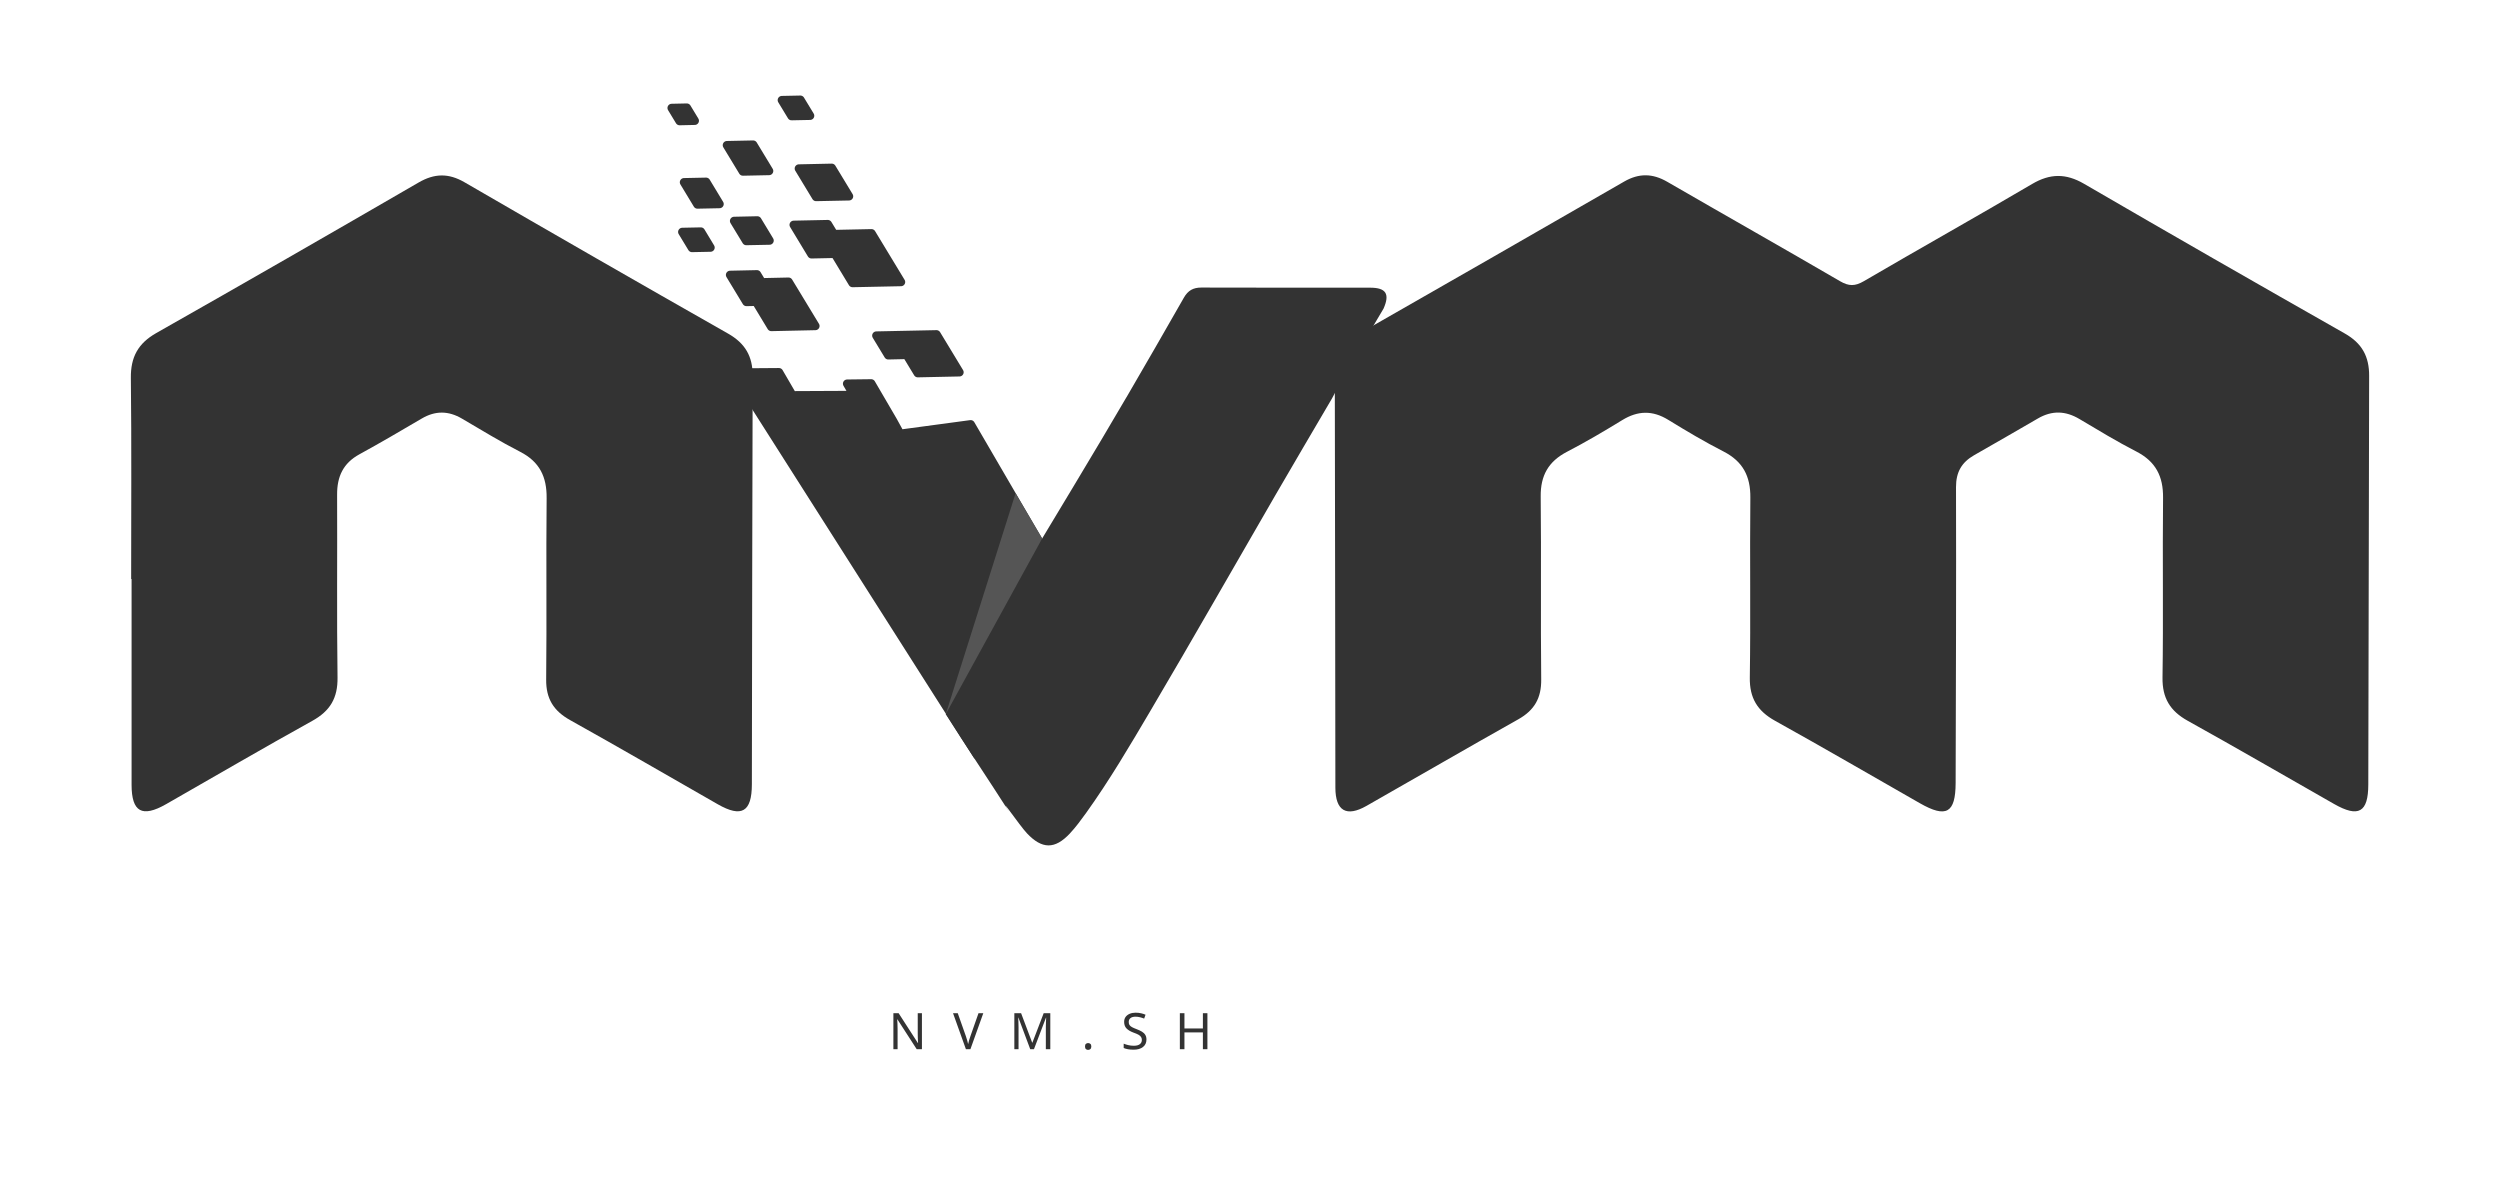
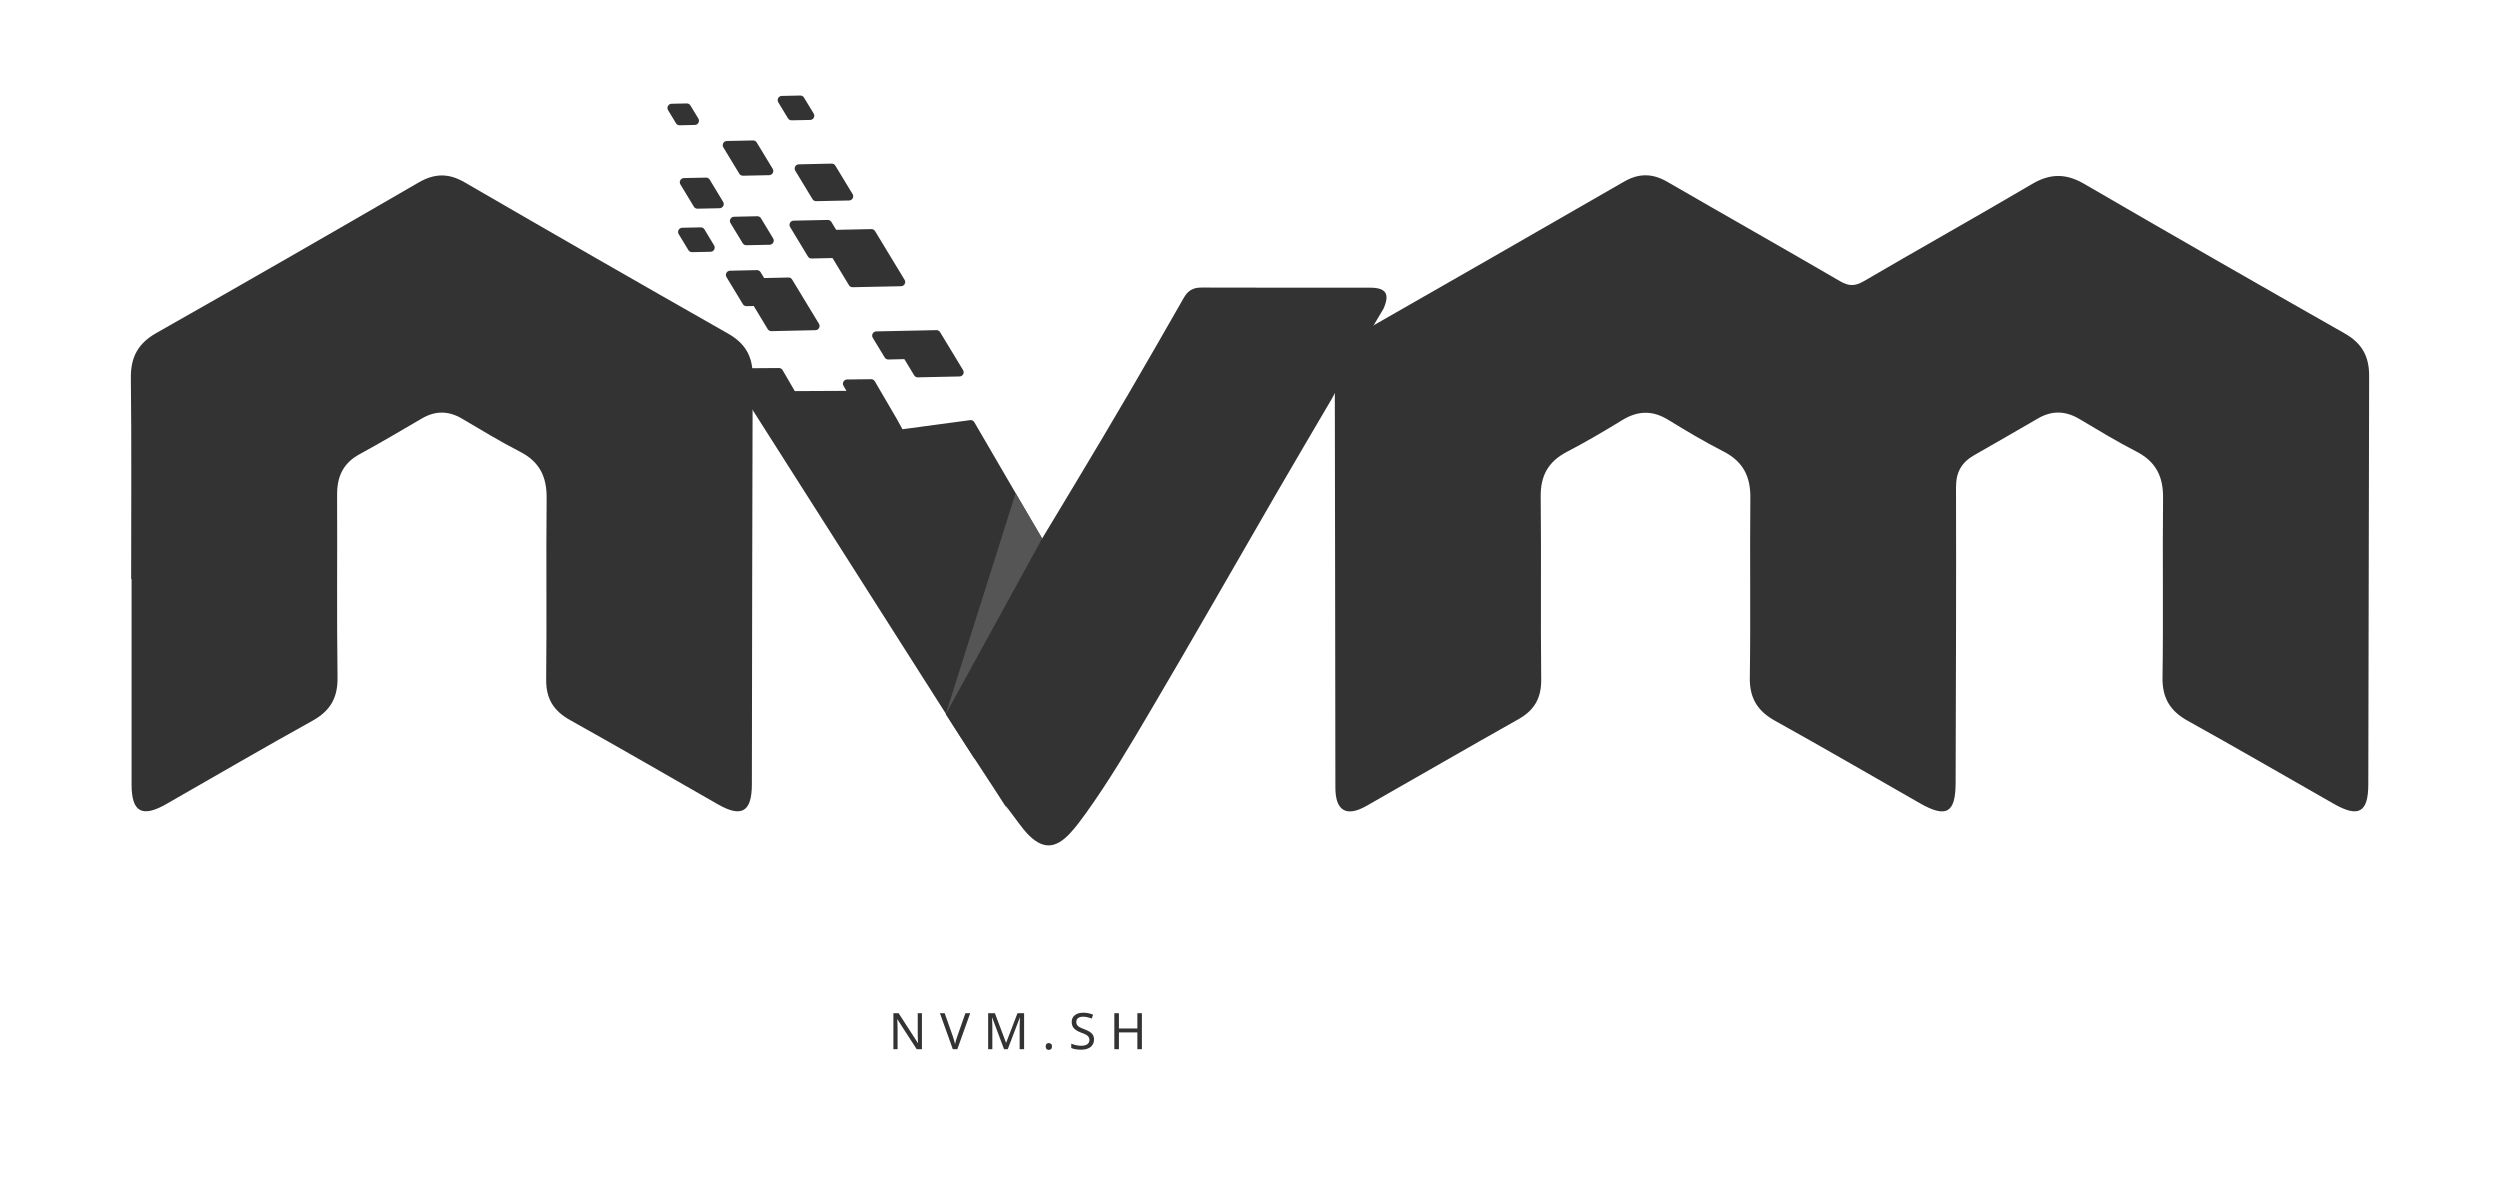
<svg xmlns="http://www.w3.org/2000/svg" id="a" viewBox="0 0 595.28 285.06">
  <defs>
-     <style>.b,.c,.d{fill:#333;}.c{font-family:Avenir-Medium, Avenir;font-size:12px;}.e{fill:#555;}.e,.d{fill-rule:evenodd;}.d{stroke:#333;stroke-linecap:round;stroke-linejoin:round;stroke-width:2px;}</style>
+     <style>.b,.c,.d{fill:#333}.c{font-family:Avenir-Medium,Avenir;font-size:12px}.d,.e{fill-rule:evenodd}.e{fill:#555}.d{stroke:#333;stroke-linecap:round;stroke-linejoin:round;stroke-width:2px}</style>
  </defs>
  <text class="c" transform="translate(211.57 249.82)">
-     <tspan x="0" y="0" xml:space="preserve">N  V  M  .  S  H</tspan>
+     <tspan x="0" y="0" xml:space="preserve">N V M . S H</tspan>
  </text>
  <g>
-     <path class="b" d="M563.92,186.8c-.01,6.65-2.33,7.95-8.14,4.64-11.61-6.61-23.17-13.32-34.85-19.81-4.2-2.33-6.09-5.42-6.01-10.32,.22-14.26-.02-28.53,.13-42.8,.05-5.1-1.76-8.63-6.37-11-4.61-2.37-9.06-5.07-13.51-7.72-3.33-1.99-6.57-2.1-9.93-.14-5.05,2.94-10.11,5.84-15.18,8.74-2.95,1.69-4.32,4.02-4.31,7.6,.07,23.48-.03,46.95-.09,70.43-.02,7.18-2.22,8.43-8.51,4.84-11.49-6.56-22.93-13.21-34.5-19.64-4.21-2.34-6.08-5.43-6-10.32,.22-14.26-.02-28.53,.13-42.8,.05-5.1-1.78-8.63-6.38-10.99-4.5-2.3-8.86-4.89-13.17-7.54-3.74-2.3-7.24-2.21-10.95,.06-4.31,2.64-8.68,5.22-13.17,7.55-4.42,2.3-6.31,5.66-6.25,10.65,.16,14.53-.04,29.05,.12,43.58,.05,4.41-1.63,7.31-5.43,9.45-12.1,6.8-24.11,13.77-36.17,20.63-4.78,2.72-7.4,1.21-7.41-4.34-.06-32.94-.06-65.89-.14-98.83,0-4.03,1.58-6.88,5.11-8.89,21.29-12.16,42.56-24.36,63.8-36.6,3.51-2.02,6.76-1.97,10.26,.06,13.7,7.93,27.48,15.71,41.16,23.68,2.08,1.21,3.54,1.2,5.61,0,13.33-7.79,26.8-15.33,40.1-23.16,4.28-2.52,8.04-2.56,12.36-.05,20.64,12,41.35,23.87,62.1,35.65,4.09,2.32,5.82,5.48,5.79,10.11" />
-     <path class="b" d="M31.23,137.86c0-15.95,.11-31.9-.07-47.85-.06-4.97,1.7-8.24,6.07-10.72,20.88-11.83,41.68-23.8,62.44-35.83,3.78-2.19,7.12-2.27,10.92-.07,20.87,12.1,41.79,24.13,62.77,36.04,4.08,2.32,5.88,5.42,5.86,10.06-.12,32.42-.12,64.84-.19,97.26-.01,6.59-2.44,8-8.11,4.76-11.71-6.69-23.38-13.47-35.16-20.04-3.95-2.2-5.76-5.1-5.71-9.68,.16-14.39-.04-28.79,.11-43.18,.05-5.07-1.66-8.65-6.3-11.03-4.73-2.42-9.27-5.21-13.86-7.9-3.21-1.89-6.34-1.92-9.56-.03-4.92,2.89-9.84,5.78-14.85,8.52-3.88,2.12-5.34,5.31-5.32,9.59,.07,14.52-.1,29.05,.1,43.57,.07,4.88-1.76,7.96-6,10.31-11.69,6.48-23.22,13.21-34.82,19.84-5.71,3.26-8.21,1.88-8.22-4.6-.02-16.34,0-32.68,0-49.02h-.09Z" />
-     <polygon class="d" points="214.34 103.29 212.63 100.18 207.44 91.29 201.71 91.36 203.28 94.06 188.68 94.13 185.48 88.63 174.73 88.71 232.67 179.79 254.4 140.98 236.96 111.04 235.19 108 231.13 101.03 231.13 101.03 214.34 103.29" />
-     <path class="b" d="M268.23,94.59c4.58-7.89,9.16-15.77,13.66-23.7,.98-1.72,2.23-2.43,4.2-2.42,13.38,.05,26.76,.02,40.14,.03,3.81,0,4.75,1.48,3.21,4.98-4.18,7.09-8.45,14.13-12.29,21.42-4.49,7.66-9,15.3-13.45,22.98-9.94,17.16-19.75,34.4-29.83,51.48-4.85,8.22-9.69,16.45-15.26,24.22-1.21,1.68-2.45,3.37-3.86,4.88-3.58,3.82-6.63,3.77-10.23-.05-1.73-1.83-7.16-9.79-4.26-5.13-4.72-7.4-10.39-15.82-15.07-23.23,1.52-3.53,17.99-33.3,22.31-40.75,.34-.58,14.44-23.88,20.72-34.71Z" />
-     <polyline class="e" points="225.2 170.04 248.16 128.2 241.82 117.46" />
+     <path d="M563.92,186.8c-.01,6.65-2.33,7.95-8.14,4.64-11.61-6.61-23.17-13.32-34.85-19.81-4.2-2.33-6.09-5.42-6.01-10.32,.22-14.26-.02-28.53,.13-42.8,.05-5.1-1.76-8.63-6.37-11-4.61-2.37-9.06-5.07-13.51-7.72-3.33-1.99-6.57-2.1-9.93-.14-5.05,2.94-10.11,5.84-15.18,8.74-2.95,1.69-4.32,4.02-4.31,7.6,.07,23.48-.03,46.95-.09,70.43-.02,7.18-2.22,8.43-8.51,4.84-11.49-6.56-22.93-13.21-34.5-19.64-4.21-2.34-6.08-5.43-6-10.32,.22-14.26-.02-28.53,.13-42.8,.05-5.1-1.78-8.63-6.38-10.99-4.5-2.3-8.86-4.89-13.17-7.54-3.74-2.3-7.24-2.21-10.95,.06-4.31,2.64-8.68,5.22-13.17,7.55-4.42,2.3-6.31,5.66-6.25,10.65,.16,14.53-.04,29.05,.12,43.58,.05,4.41-1.63,7.31-5.43,9.45-12.1,6.8-24.11,13.77-36.17,20.63-4.78,2.72-7.4,1.21-7.41-4.34-.06-32.94-.06-65.89-.14-98.83,0-4.03,1.58-6.88,5.11-8.89,21.29-12.16,42.56-24.36,63.8-36.6,3.51-2.02,6.76-1.97,10.26,.06,13.7,7.93,27.48,15.71,41.16,23.68,2.08,1.21,3.54,1.2,5.61,0,13.33-7.79,26.8-15.33,40.1-23.16,4.28-2.52,8.04-2.56,12.36-.05,20.64,12,41.35,23.87,62.1,35.65,4.09,2.32,5.82,5.48,5.79,10.11" class="b" />
+     <path d="M31.23,137.86c0-15.95,.11-31.9-.07-47.85-.06-4.97,1.7-8.24,6.07-10.72,20.88-11.83,41.68-23.8,62.44-35.83,3.78-2.19,7.12-2.27,10.92-.07,20.87,12.1,41.79,24.13,62.77,36.04,4.08,2.32,5.88,5.42,5.86,10.06-.12,32.42-.12,64.84-.19,97.26-.01,6.59-2.44,8-8.11,4.76-11.71-6.69-23.38-13.47-35.16-20.04-3.95-2.2-5.76-5.1-5.71-9.68,.16-14.39-.04-28.79,.11-43.18,.05-5.07-1.66-8.65-6.3-11.03-4.73-2.42-9.27-5.21-13.86-7.9-3.21-1.89-6.34-1.92-9.56-.03-4.92,2.89-9.84,5.78-14.85,8.52-3.88,2.12-5.34,5.31-5.32,9.59,.07,14.52-.1,29.05,.1,43.57,.07,4.88-1.76,7.96-6,10.31-11.69,6.48-23.22,13.21-34.82,19.84-5.71,3.26-8.21,1.88-8.22-4.6-.02-16.34,0-32.68,0-49.02h-.09Z" class="b" />
+     <polygon points="214.34 103.29 212.63 100.18 207.44 91.29 201.71 91.36 203.28 94.06 188.68 94.13 185.48 88.63 174.73 88.71 232.67 179.79 254.4 140.98 236.96 111.04 235.19 108 231.13 101.03 231.13 101.03 214.34 103.29" class="d" />
+     <path d="M268.23,94.59c4.58-7.89,9.16-15.77,13.66-23.7,.98-1.72,2.23-2.43,4.2-2.42,13.38,.05,26.76,.02,40.14,.03,3.81,0,4.75,1.48,3.21,4.98-4.18,7.09-8.45,14.13-12.29,21.42-4.49,7.66-9,15.3-13.45,22.98-9.94,17.16-19.75,34.4-29.83,51.48-4.85,8.22-9.69,16.45-15.26,24.22-1.21,1.68-2.45,3.37-3.86,4.88-3.58,3.82-6.63,3.77-10.23-.05-1.73-1.83-7.16-9.79-4.26-5.13-4.72-7.4-10.39-15.82-15.07-23.23,1.52-3.53,17.99-33.3,22.31-40.75,.34-.58,14.44-23.88,20.72-34.71Z" class="b" />
+     <polyline points="225.2 170.04 248.16 128.2 241.82 117.46" class="e" />
    <g>
-       <polygon class="d" points="180.24 65.32 173.84 65.46 177.74 71.9 180.03 71.85 183.66 77.85 194.15 77.62 187.76 67.08 181.39 67.22 180.24 65.32 180.24 65.32" />
-       <polygon class="d" points="179.33 34.44 173.09 34.57 176.89 40.84 183.13 40.71 179.33 34.44 179.33 34.44" />
-       <polygon class="d" points="168.13 43.29 162.87 43.4 166.07 48.69 171.33 48.58 168.13 43.29 168.13 43.29" />
-       <polygon class="d" points="190.58 23.75 186.17 23.84 188.48 27.65 192.89 27.56 190.58 23.75 190.58 23.75" />
-       <polygon class="d" points="180.34 52.49 174.8 52.61 177.7 57.39 183.24 57.28 180.34 52.49 180.34 52.49" />
-       <polygon class="d" points="207.51 55.55 198.55 55.74 197.11 53.37 188.99 53.54 193.23 60.55 198.79 60.43 203 67.39 214.54 67.15 207.51 55.55 207.51 55.55" />
-       <polygon class="d" points="198.05 39.96 190.22 40.13 194.32 46.9 202.16 46.74 198.05 39.96 198.05 39.96" />
-       <polygon class="d" points="163.54 25.63 159.93 25.71 161.82 28.83 165.43 28.75 163.54 25.63 163.54 25.63" />
-       <polygon class="d" points="222.99 79.61 208.67 79.91 211.51 84.6 215.89 84.5 218.53 88.85 228.46 88.64 222.99 79.61 222.99 79.61" />
+       <polygon points="180.24 65.32 173.84 65.46 177.74 71.9 180.03 71.85 183.66 77.85 194.15 77.62 187.76 67.08 181.39 67.22 180.24 65.32 180.24 65.32" class="d" />
+       <polygon points="179.33 34.44 173.09 34.57 176.89 40.84 183.13 40.71 179.33 34.44 179.33 34.44" class="d" />
+       <polygon points="168.13 43.29 162.87 43.4 166.07 48.69 171.33 48.58 168.13 43.29 168.13 43.29" class="d" />
+       <polygon points="190.58 23.75 186.17 23.84 188.48 27.65 192.89 27.56 190.58 23.75 190.58 23.75" class="d" />
+       <polygon points="180.34 52.49 174.8 52.61 177.7 57.39 183.24 57.28 180.34 52.49 180.34 52.49" class="d" />
+       <polygon points="207.51 55.55 198.55 55.74 197.11 53.37 188.99 53.54 193.23 60.55 198.79 60.43 203 67.39 214.54 67.15 207.51 55.55 207.51 55.55" class="d" />
+       <polygon points="198.05 39.96 190.22 40.13 194.32 46.9 202.16 46.74 198.05 39.96 198.05 39.96" class="d" />
+       <polygon points="163.54 25.63 159.93 25.71 161.82 28.83 165.43 28.75 163.54 25.63 163.54 25.63" class="d" />
+       <polygon points="222.99 79.61 208.67 79.91 211.51 84.6 215.89 84.5 218.53 88.85 228.46 88.64 222.99 79.61 222.99 79.61" class="d" />
    </g>
-     <polygon class="d" points="166.88 55.14 162.46 55.23 164.77 59.04 169.18 58.95 166.88 55.14 166.88 55.14" />
+     <polygon points="166.88 55.14 162.46 55.23 164.77 59.04 169.18 58.95 166.88 55.14 166.88 55.14" class="d" />
  </g>
</svg>
